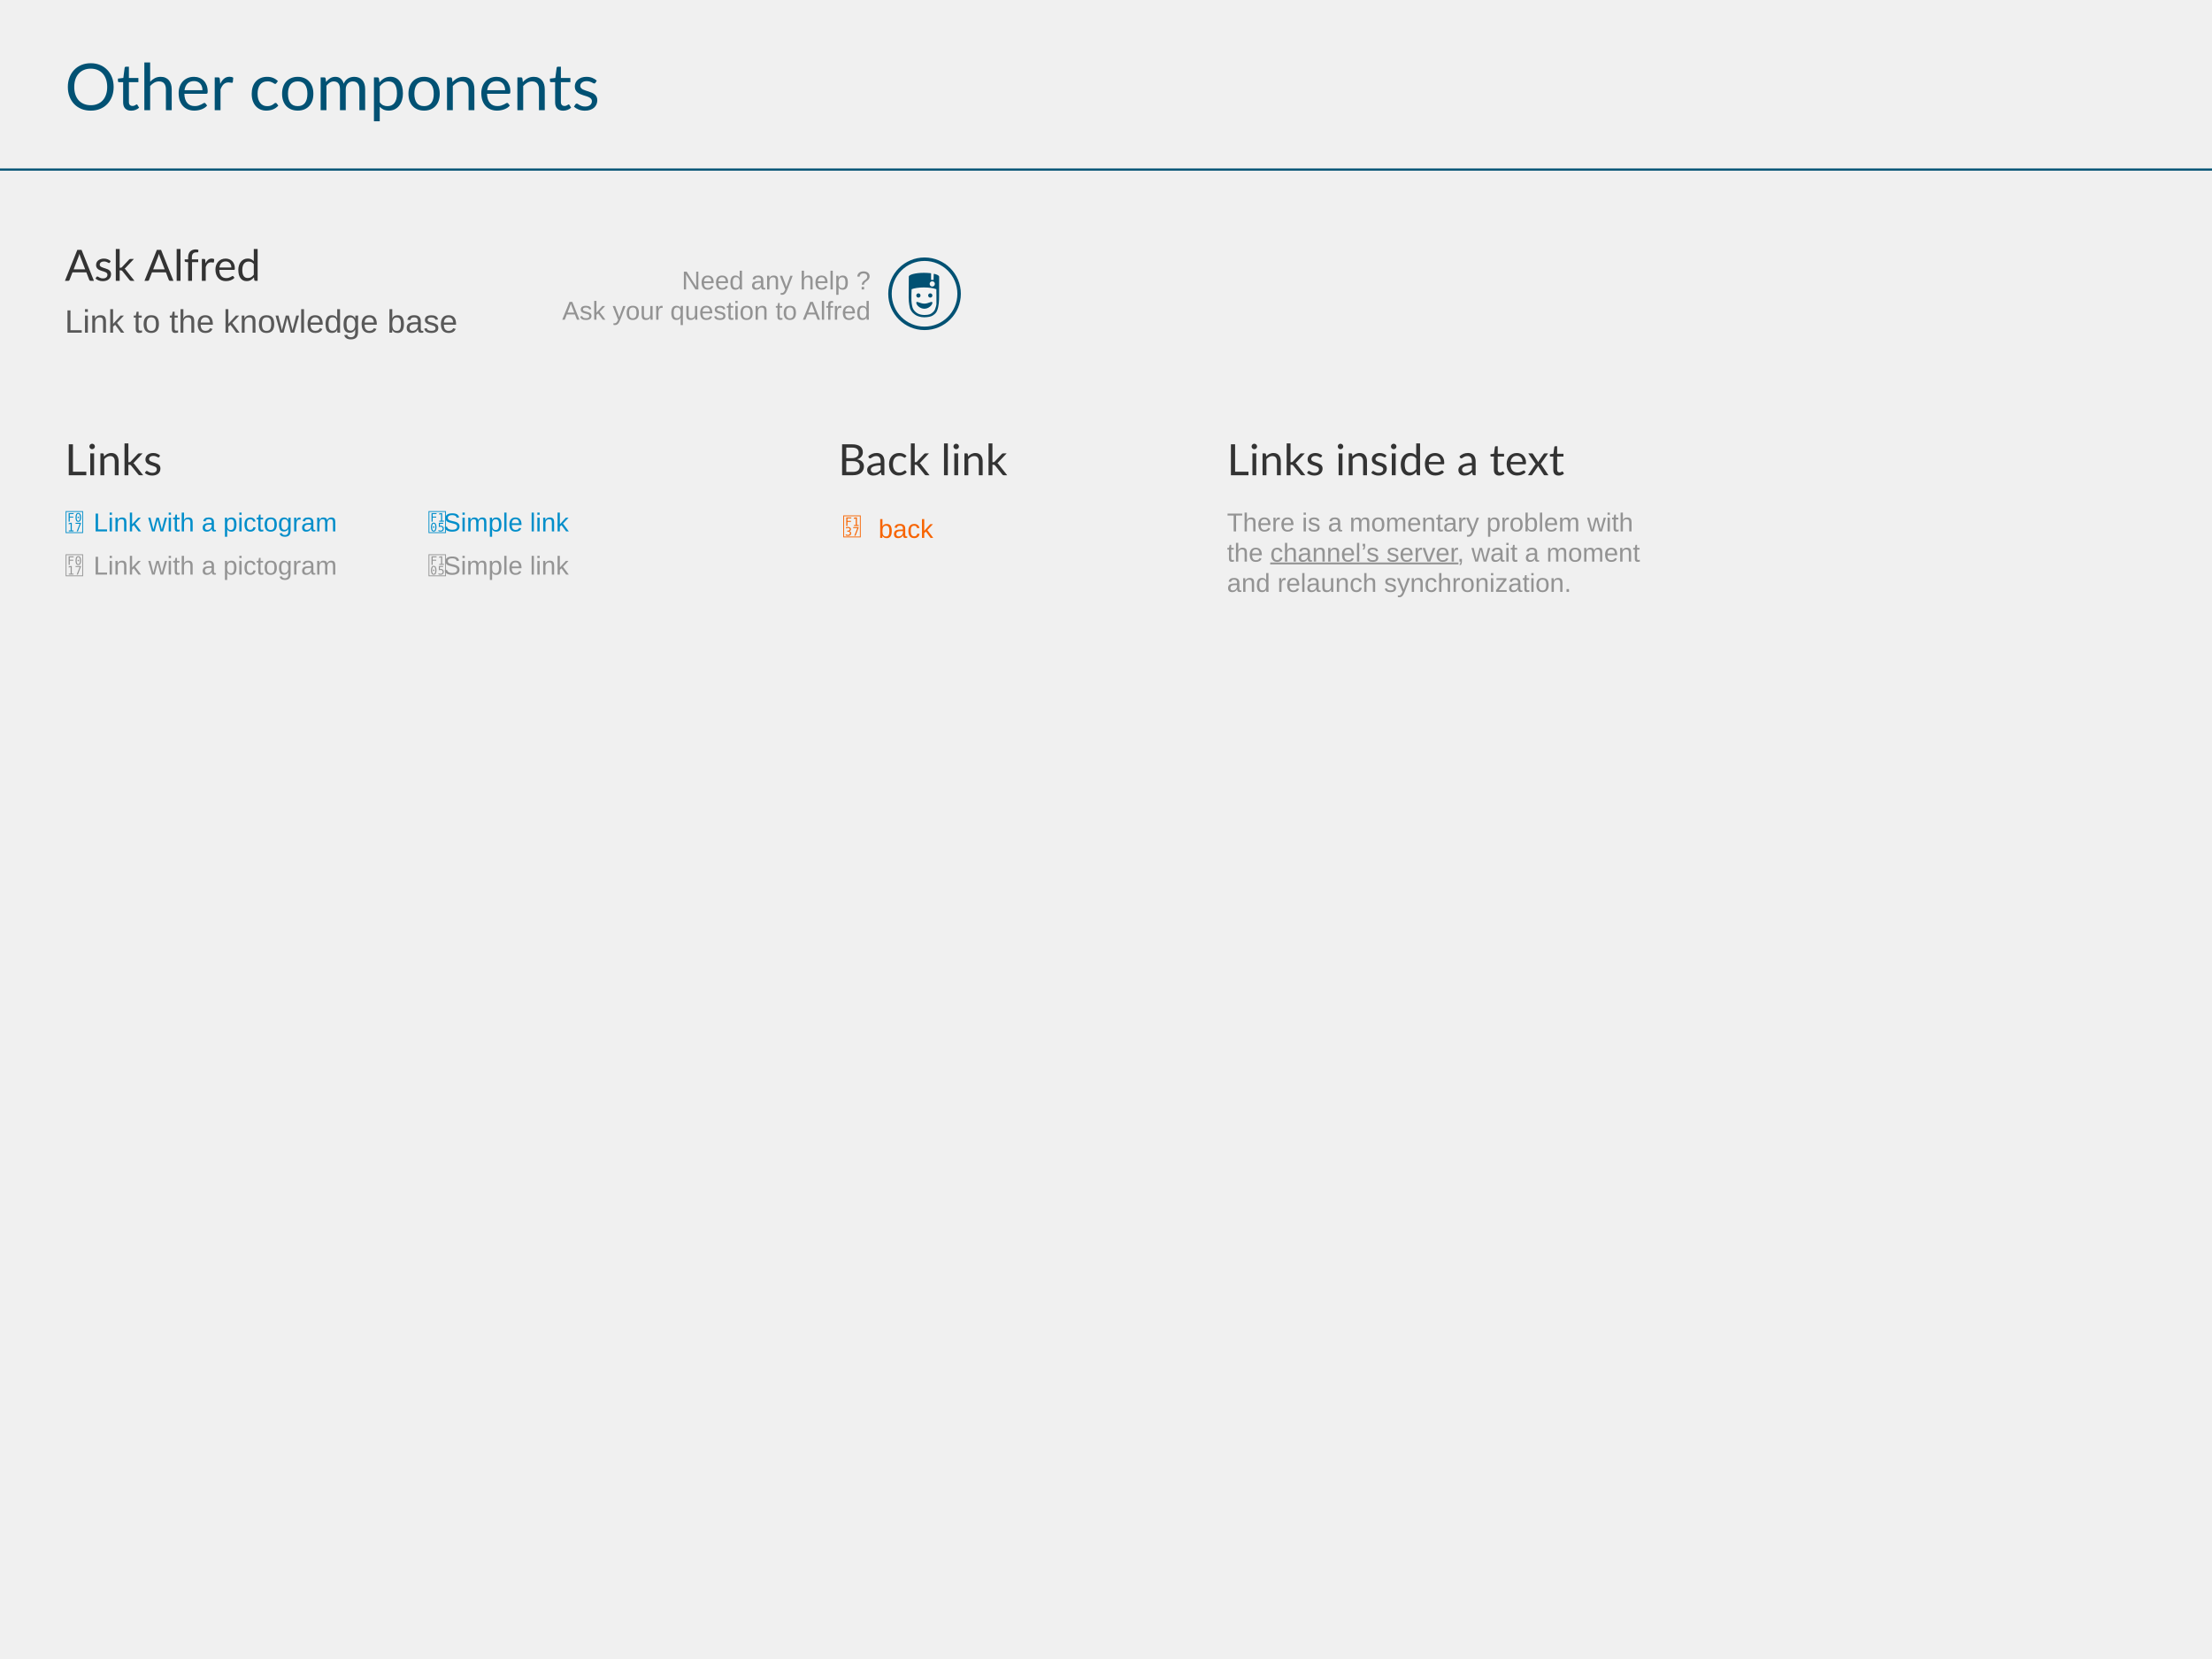
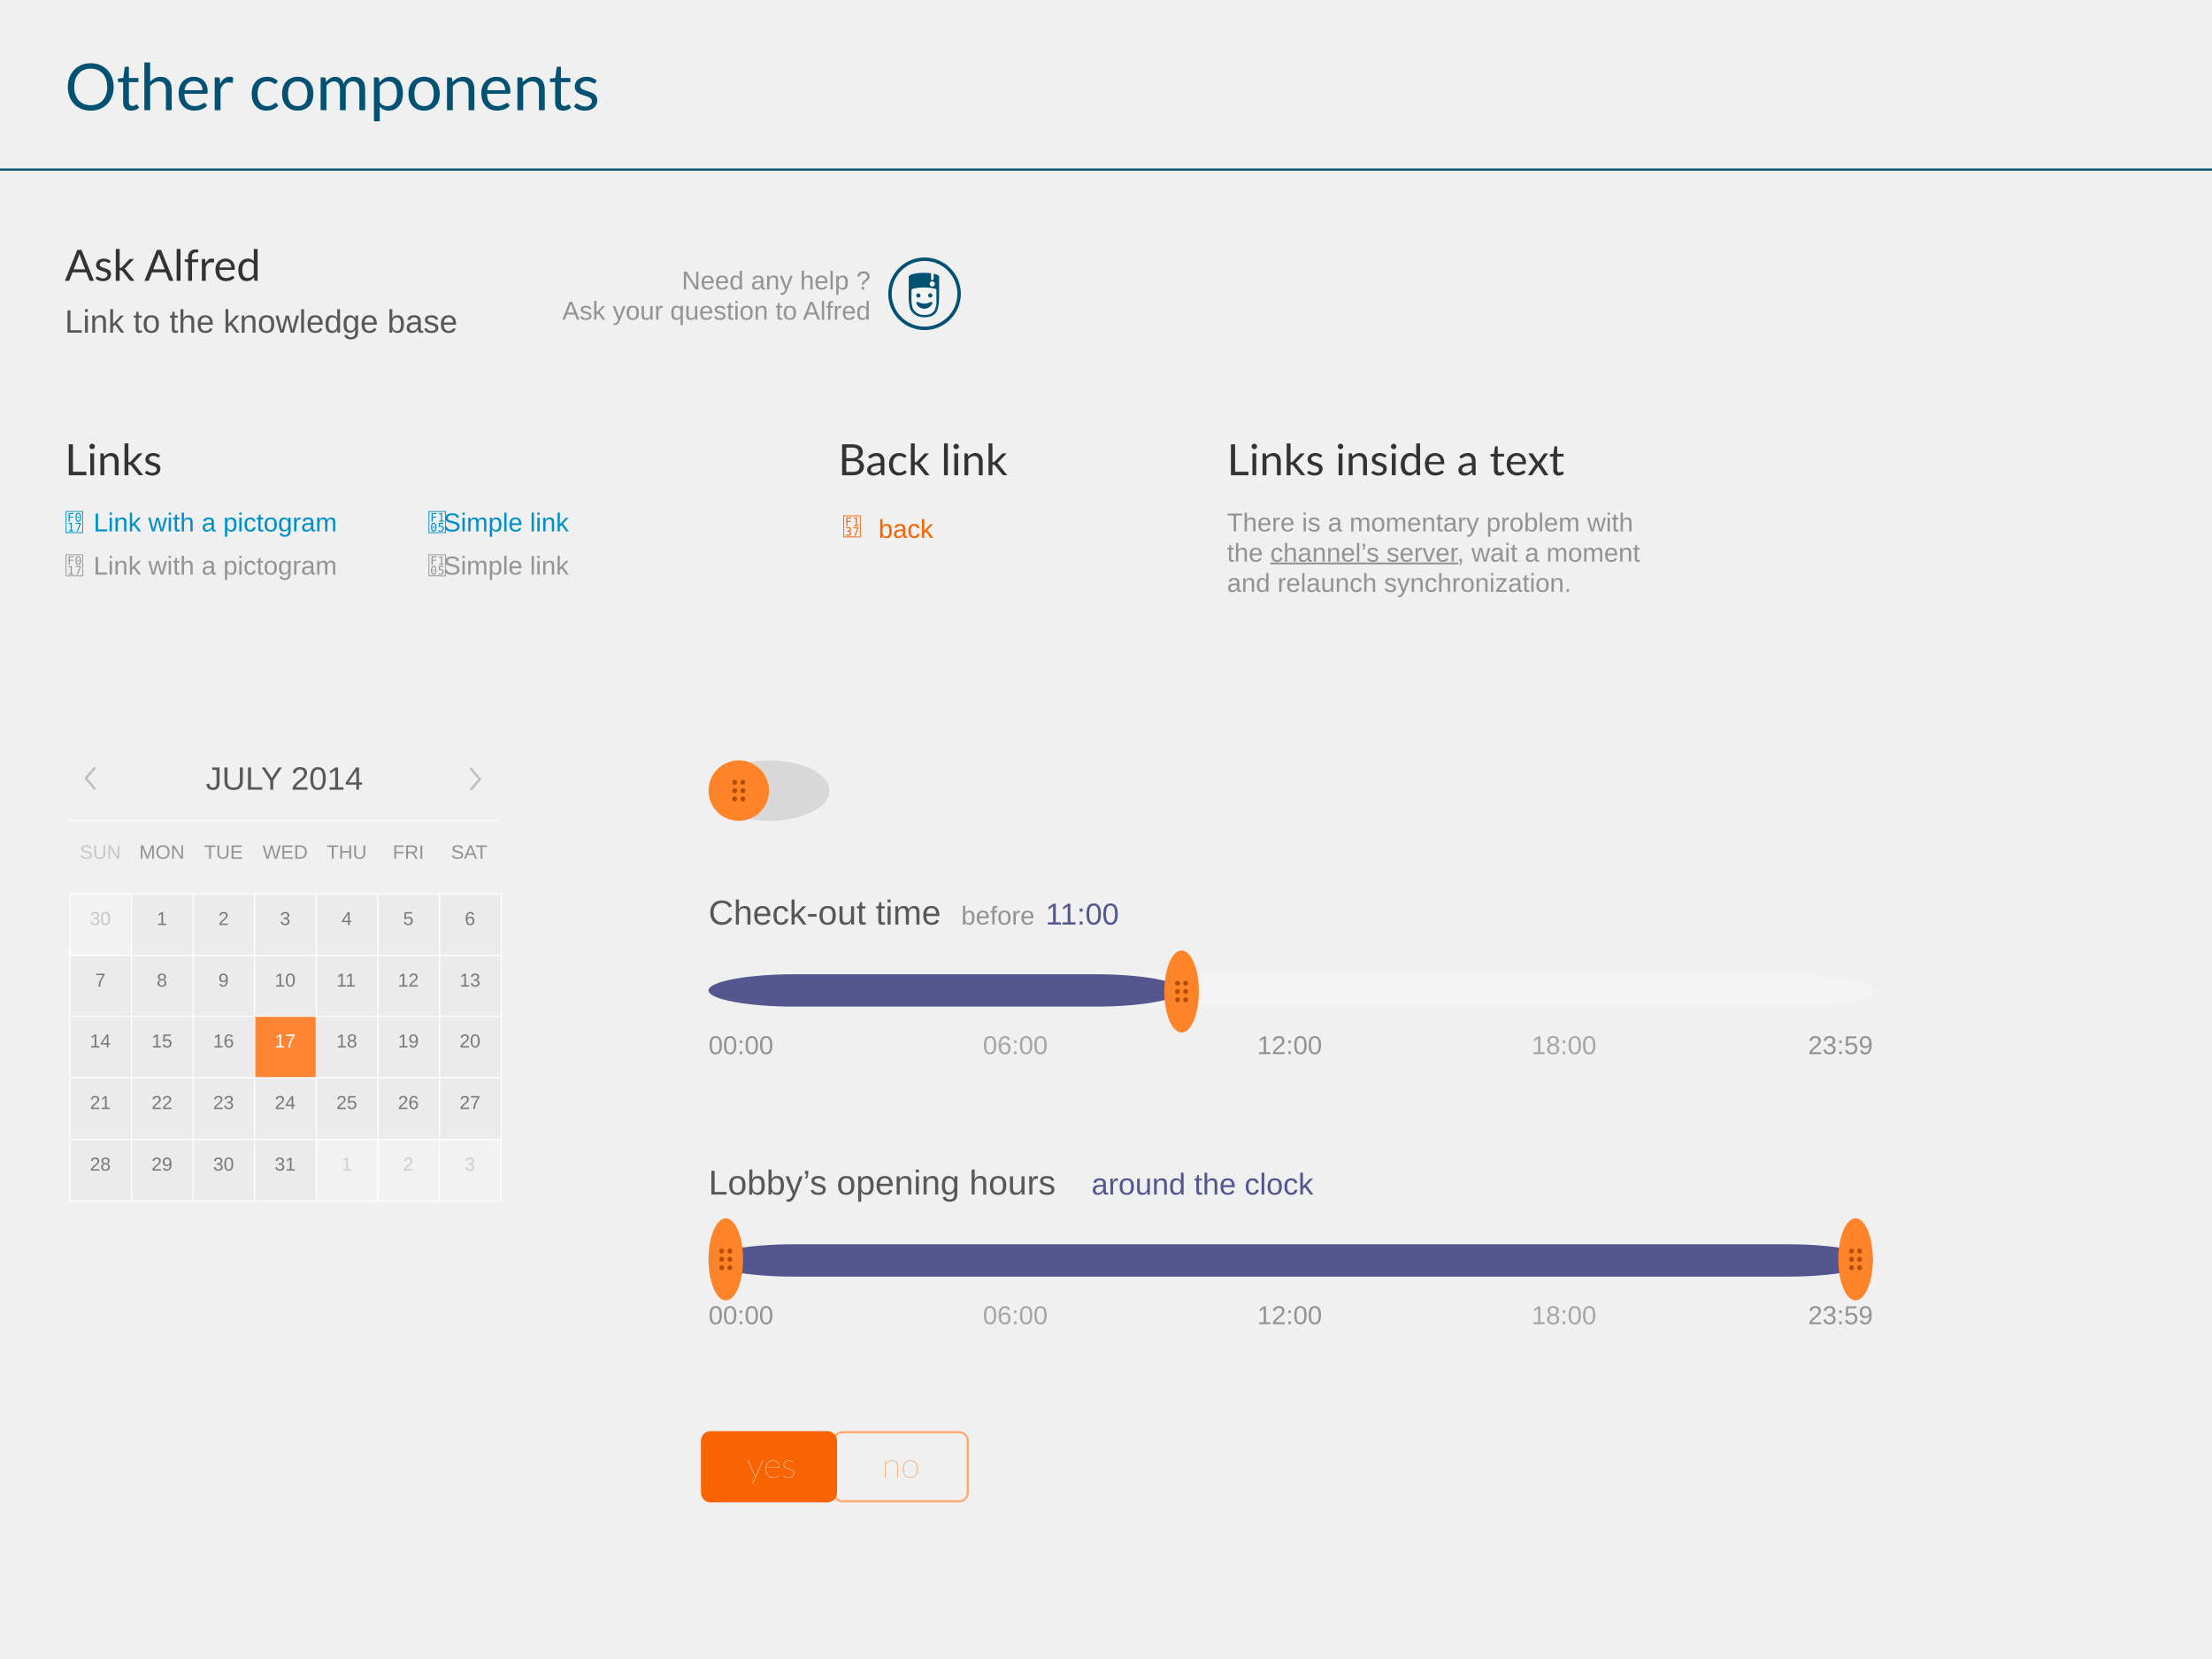
<svg xmlns="http://www.w3.org/2000/svg" width="1024px" height="768px" viewBox="0 0 1024 768" version="1.1">
  <defs />
  <g id="Composants" stroke="none" stroke-width="1" fill="none" fill-rule="evenodd">
    <g id="Components/07-Other-components">
      <g id="Titre" transform="translate(0, 21)">
        <text id="Other-components" font-family="Lato" font-size="30" font-weight="normal" fill="#015173">
          <tspan x="30" y="30">Other components</tspan>
        </text>
        <path d="M0,57.5 L1023.561,57.5" id="Line" stroke="#015173" stroke-linecap="square" />
      </g>
      <text id="Ask-Alfred" font-family="Lato" font-size="20" font-weight="normal" fill="#333333">
        <tspan x="30" y="130">Ask Alfred</tspan>
      </text>
      <text id="Links" font-family="Lato" font-size="20" font-weight="normal" fill="#333333">
        <tspan x="30" y="220">Links</tspan>
      </text>
      <text id="Back-link" font-family="Lato" font-size="20" font-weight="normal" fill="#333333">
        <tspan x="388" y="220">Back link</tspan>
      </text>
      <text id="Links-inside-a-text" font-family="Lato" font-size="20" font-weight="normal" fill="#333333">
        <tspan x="568" y="220">Links inside a text</tspan>
      </text>
      <text id="Link-to-the-knowledg" font-family="Arial" font-size="15" font-weight="normal" fill="#585858">
        <tspan x="30" y="154">Link to the knowledge base</tspan>
      </text>
      <g id="alfred*" transform="translate(260, 120)">
        <g id="Oval-2-+-Bitmap" transform="translate(152, 0)">
          <circle id="Oval-2" stroke="#015173" stroke-width="1.607" cx="16" cy="16" r="16" />
          <path d="M22.742,16.71 C22.75,15.955 22.765,8.038 22.765,8.038 C22.608,7.068 19.521,6.294 15.732,6.294 C11.848,6.294 8.7,7.108 8.7,8.111 C8.7,8.145 8.704,8.179 8.711,8.213 C8.711,8.213 8.637,16.642 8.648,17.78 C8.637,20.353 9.25,22.637 9.283,22.722 C10.029,24.814 11.568,25.628 11.927,25.871 C12.653,26.362 14.227,26.882 15.785,26.882 C15.84,26.882 15.894,26.881 15.949,26.88 C17.577,26.842 18.887,26.603 19.706,26.108 C21.153,25.233 21.608,24.367 21.851,23.682 C22.593,21.89 22.765,19.222 22.742,16.71 Z" id="Path" fill="#015173" />
          <g id="Shape" transform="translate(9.823529, 6.294118)" fill="#F3F3F3">
            <path d="M10.425,0.571 L10.339,3.346 C10.155,3.279 9.956,3.242 9.749,3.242 C9.559,3.242 9.377,3.272 9.206,3.328 L9.206,-0.058 C9.206,-0.058 10.319,-0.045 10.594,0.23 L10.425,0.571 Z M9.214,4.042 C9.375,3.962 9.556,3.915 9.749,3.915 C9.953,3.915 10.145,3.966 10.315,4.057 C10.696,4.263 10.957,4.668 10.957,5.135 C10.957,5.808 10.415,6.355 9.749,6.355 C9.082,6.355 8.54,5.808 8.54,5.135 C8.54,4.656 8.815,4.242 9.214,4.042 L9.214,4.042 Z M11.676,14.633 C11.577,15.216 11.379,15.96 11.052,16.822 C10.762,17.585 10.196,18.252 9.156,18.92 C8.411,19.398 7.318,19.488 6.091,19.518 C6.046,19.52 6.001,19.52 5.957,19.52 C4.683,19.52 3.375,19.09 2.792,18.685 C2.758,18.661 2.716,18.633 2.665,18.6 C2.255,18.334 1.165,17.627 0.615,16.049 C0.608,16.027 0.185,14.683 0.102,12.757 C0.038,11.281 0.129,8.894 0.192,7.587 C1.418,7.095 3.522,6.772 5.911,6.772 C8.311,6.772 10.421,7.099 11.645,7.593 C11.668,8.44 11.685,9.799 11.676,10.664 C11.649,11.78 11.676,14.115 11.676,14.633 Z M3.333,11.482 C3.875,11.482 4.314,11.039 4.314,10.492 C4.314,9.945 3.875,9.502 3.333,9.502 C2.792,9.502 2.353,9.945 2.353,10.492 C2.353,11.039 2.792,11.482 3.333,11.482 Z M8.824,11.482 C9.365,11.482 9.804,11.039 9.804,10.492 C9.804,9.945 9.365,9.502 8.824,9.502 C8.282,9.502 7.843,9.945 7.843,10.492 C7.843,11.039 8.282,11.482 8.824,11.482 Z M6.078,16.629 C8.136,16.629 9.804,14.909 9.804,13.846 C9.804,12.782 8.136,14.264 6.078,14.264 C4.021,14.264 2.353,12.782 2.353,13.846 C2.353,14.909 4.021,16.629 6.078,16.629 Z" />
          </g>
        </g>
        <text id="Need-any-help-?" font-family="Arial" font-size="12" font-weight="normal" fill="#939393">
          <tspan x="55.602" y="14">Need any help ?</tspan>
          <tspan x="0.254" y="28">Ask your question to Alfred</tspan>
        </text>
      </g>
      <text id="-Link-with-a-pictog" font-family="FontAwesome" font-size="12" font-weight="normal" fill="#028ECA">
        <tspan x="30" y="246"></tspan>
        <tspan x="40.286" y="246"> </tspan>
        <tspan x="43.286" y="246" font-family="Arial">Link with a pictogram</tspan>
      </text>
      <text id="-Simple-link-" font-family="FontAwesome" font-size="12" font-weight="normal" fill="#028ECA">
        <tspan x="198" y="246"></tspan>
        <tspan x="202.286" y="246"> </tspan>
        <tspan x="205.286" y="246" font-family="Arial">Simple link </tspan>
      </text>
      <text id="-Link-with-a-pictog-2" font-family="FontAwesome" font-size="12" font-weight="normal" fill="#949494">
        <tspan x="30" y="266"></tspan>
        <tspan x="40.286" y="266"> </tspan>
        <tspan x="43.286" y="266" font-family="Arial">Link with a pictogram</tspan>
      </text>
      <text id="-Simple-link--2" font-family="FontAwesome" font-size="12" font-weight="normal" fill="#949494">
        <tspan x="198" y="266"></tspan>
        <tspan x="202.286" y="266"> </tspan>
        <tspan x="205.286" y="266" font-family="Arial">Simple link </tspan>
      </text>
      <text id="There-is-a-momentary" font-family="Arial" font-size="12" font-weight="normal" fill="#939393">
        <tspan x="568" y="246">There is a momentary problem with </tspan>
        <tspan x="568" y="260">the </tspan>
        <tspan x="588.016" y="260" text-decoration="underline">channel’s server</tspan>
        <tspan x="674.512" y="260">, wait a moment </tspan>
        <tspan x="568" y="274">and relaunch synchronization.</tspan>
      </text>
      <g id="retour-+--2" transform="translate(390, 238)" font-weight="normal" fill="#F76401" font-size="12">
        <text id="back" font-family="Arial">
          <tspan x="16.652" y="11">back</tspan>
        </text>
        <text id="" font-family="FontAwesome">
          <tspan x="0" y="10"></tspan>
        </text>
      </g>
+       <g id="Group" transform="translate(328, 414)">
+         <g id="Rectangle-128-+-Rectangle-129-+-Comp/Grip" transform="translate(0, 26)">
+           <rect id="Rectangle-128" fill="#F3F3F3" x="0" y="11" width="540" height="15" rx="40" />
+           <rect id="Rectangle-129" fill="#54578F" x="0" y="11" width="219" height="15" rx="40" />
+           <g id="Comp/Grip" transform="translate(211, 0)">
+             <rect id="Rectangle-23" fill="#FF8328" transform="translate(8, 19) scale(-1, 1) translate(-8, -19) " x="4.54747351e-13" y="0" width="16" height="38" rx="22" />
+             <g id="Group" transform="translate(5, 14)" fill="#B34D02">
+               <ellipse id="Oval-11" cx="4.875" cy="1.154" rx="1.125" ry="1.154" />
+               <ellipse id="Oval-10" cx="4.875" cy="5" rx="1.125" ry="1.154" />
+               <ellipse id="Oval-9" cx="4.875" cy="8.846" rx="1.125" ry="1.154" />
+               <ellipse id="Oval-8" cx="1.125" cy="1.154" rx="1.125" ry="1.154" />
+               <ellipse id="Oval-7" cx="1.125" cy="5" rx="1.125" ry="1.154" />
+               <ellipse id="Oval-6" cx="1.125" cy="8.846" rx="1.125" ry="1.154" />
+             </g>
+           </g>
+         </g>
+         <text id="00:00" font-family="Arial" font-size="12" font-weight="normal" fill="#939393">
+           <tspan x="0" y="74">00:00</tspan>
+         </text>
+         <text id="12:00" font-family="Arial" font-size="12" font-weight="normal" fill="#939393">
+           <tspan x="254" y="74">12:00</tspan>
+         </text>
+         <text id="06:00" opacity="0.8" font-family="Arial" font-size="12" font-weight="normal" fill="#939393">
+           <tspan x="127" y="74">06:00</tspan>
+         </text>
+         <text id="18:00" opacity="0.8" font-family="Arial" font-size="12" font-weight="normal" fill="#939393">
+           <tspan x="381" y="74">18:00</tspan>
+         </text>
+         <text id="23:59" font-family="Arial" font-size="12" font-weight="normal" fill="#939393">
+           <tspan x="509" y="74">23:59</tspan>
+         </text>
+         <text id="Check-out-time" font-family="Arial" font-size="16" font-weight="normal" fill="#585858">
+           <tspan x="0" y="14">Check-out time</tspan>
+         </text>
+         <text id="before" font-family="Arial" font-size="12" font-weight="normal" fill="#939393">
+           <tspan x="116.975" y="14">before</tspan>
+         </text>
+         <text id="11:00" font-family="Arial" font-size="14" font-weight="normal" fill="#54578F">
+           <tspan x="156.005" y="14">11:00</tspan>
+         </text>
+       </g>
+       <g id="Rectangle-67-+-Rectangle-68-+-Group-3" transform="translate(328, 352)">
+         <rect id="Rectangle-67" fill="#D8D8D8" x="0" y="0" width="56" height="28" rx="40" />
+         <rect id="Rectangle-68" fill="#FF8328" x="0" y="0" width="28" height="28" rx="40" />
+         <g id="Group-3" transform="translate(11, 9)" fill="#B34D02">
+           <ellipse id="Oval-11" cx="4.875" cy="1.154" rx="1.125" ry="1.154" />
+           <ellipse id="Oval-10" cx="4.875" cy="5" rx="1.125" ry="1.154" />
+           <ellipse id="Oval-9" cx="4.875" cy="8.846" rx="1.125" ry="1.154" />
+           <ellipse id="Oval-8" cx="1.125" cy="1.154" rx="1.125" ry="1.154" />
+           <ellipse id="Oval-7" cx="1.125" cy="5" rx="1.125" ry="1.154" />
+           <ellipse id="Oval-6" cx="1.125" cy="8.846" rx="1.125" ry="1.154" />
+         </g>
+       </g>
+       <g id="Rectangle-5-+-valider-3" transform="translate(386, 663)">
+         <rect id="Rectangle-5" stroke="#FEA971" x="0" y="0" width="62" height="32" rx="4" />
+         <text id="no" font-family="Lato" font-size="16" font-weight="260" fill="#F76401">
+           <tspan x="22.344" y="21">no</tspan>
+         </text>
+       </g>
+       <g id="Rectangle-5-+-valider-2" transform="translate(325, 663)">
+         <rect id="Rectangle-5" stroke="#F76401" fill="#F76401" x="0" y="0" width="62" height="32" rx="4" />
+         <text id="yes" font-family="Lato" font-size="16" font-weight="260" fill="#FFFFFF">
+           <tspan x="20.796" y="21">yes</tspan>
+         </text>
+       </g>
+       <g id="Group-7" transform="translate(328, 539)">
+         <g id="Rectangle-128-+-Rectangle-129-+-Comp/Grip" transform="translate(0, 25)">
+           <rect id="Rectangle-128" fill="#F3F3F3" x="0" y="12" width="540" height="15" rx="40" />
+           <rect id="Rectangle-129" fill="#54578F" x="0" y="12" width="539" height="15" rx="40" />
+           <g id="Comp/Grip">
+             <rect id="Rectangle-23" fill="#FF8328" transform="translate(8, 19) scale(-1, 1) translate(-8, -19) " x="4.54747351e-13" y="0" width="16" height="38" rx="22" />
+             <g id="Group" transform="translate(5, 14)" fill="#B34D02">
+               <ellipse id="Oval-11" cx="4.875" cy="1.154" rx="1.125" ry="1.154" />
+               <ellipse id="Oval-10" cx="4.875" cy="5" rx="1.125" ry="1.154" />
+               <ellipse id="Oval-9" cx="4.875" cy="8.846" rx="1.125" ry="1.154" />
+               <ellipse id="Oval-8" cx="1.125" cy="1.154" rx="1.125" ry="1.154" />
+               <ellipse id="Oval-7" cx="1.125" cy="5" rx="1.125" ry="1.154" />
+               <ellipse id="Oval-6" cx="1.125" cy="8.846" rx="1.125" ry="1.154" />
+             </g>
+           </g>
+           <g id="Comp/Grip-2" transform="translate(523, 0)">
+             <rect id="Rectangle-23" fill="#FF8328" transform="translate(8, 19) scale(-1, 1) translate(-8, -19) " x="4.54747351e-13" y="0" width="16" height="38" rx="22" />
+             <g id="Group" transform="translate(5, 14)" fill="#B34D02">
+               <ellipse id="Oval-11" cx="4.875" cy="1.154" rx="1.125" ry="1.154" />
+               <ellipse id="Oval-10" cx="4.875" cy="5" rx="1.125" ry="1.154" />
+               <ellipse id="Oval-9" cx="4.875" cy="8.846" rx="1.125" ry="1.154" />
+               <ellipse id="Oval-8" cx="1.125" cy="1.154" rx="1.125" ry="1.154" />
+               <ellipse id="Oval-7" cx="1.125" cy="5" rx="1.125" ry="1.154" />
+               <ellipse id="Oval-6" cx="1.125" cy="8.846" rx="1.125" ry="1.154" />
+             </g>
+           </g>
+         </g>
+         <text id="00:00" font-family="Arial" font-size="12" font-weight="normal" fill="#939393">
+           <tspan x="0" y="74">00:00</tspan>
+         </text>
+         <text id="12:00" font-family="Arial" font-size="12" font-weight="normal" fill="#939393">
+           <tspan x="254" y="74">12:00</tspan>
+         </text>
+         <text id="06:00" opacity="0.8" font-family="Arial" font-size="12" font-weight="normal" fill="#939393">
+           <tspan x="127" y="74">06:00</tspan>
+         </text>
+         <text id="18:00" opacity="0.8" font-family="Arial" font-size="12" font-weight="normal" fill="#939393">
+           <tspan x="381" y="74">18:00</tspan>
+         </text>
+         <text id="23:59" font-family="Arial" font-size="12" font-weight="normal" fill="#939393">
+           <tspan x="509" y="74">23:59</tspan>
+         </text>
+         <text id="Lobby’s-opening-hour" font-family="Arial" font-size="16" font-weight="normal" fill="#585858">
+           <tspan x="0" y="14">Lobby’s opening hours</tspan>
+         </text>
+         <text id="around-the-clock" font-family="Arial" font-size="14" font-weight="normal" fill="#54578F">
+           <tspan x="177.27" y="14">around the clock</tspan>
+         </text>
+       </g>
+       <g id="Calendar" transform="translate(32, 352)">
+         <g id="Blocks" transform="translate(0.356506, 61.79585)" stroke="#FFFFFF" stroke-width="0.5">
+           <rect id="Rectangle-38" fill="#EBEBEB" x="57.041" y="0" width="28.52" height="28.512" />
+           <rect id="Rectangle-39" fill="#EBEBEB" x="85.561" y="0" width="28.52" height="28.512" />
+           <rect id="Rectangle-40" fill="#EBEBEB" x="114.082" y="0" width="28.52" height="28.512" />
+           <rect id="Rectangle-41" fill="#EBEBEB" x="142.602" y="0" width="28.52" height="28.512" />
+           <rect id="Rectangle-42" fill="#EBEBEB" x="171.123" y="0" width="28.52" height="28.512" />
+           <rect id="Rectangle-43" fill="#EBEBEB" x="28.52" y="0" width="28.52" height="28.512" />
+           <rect id="Rectangle-45" fill="#F2F2F2" x="-3.12638804e-13" y="0" width="28.52" height="28.512" />
+           <rect id="Rectangle-44" fill="#EBEBEB" x="-3.12638804e-13" y="28.512" width="28.52" height="28.512" />
+           <rect id="Rectangle-46" fill="#EBEBEB" x="57.041" y="28.512" width="28.52" height="28.512" />
+           <rect id="Rectangle-47" fill="#EBEBEB" x="85.561" y="28.512" width="28.52" height="28.512" />
+           <rect id="Rectangle-48" fill="#EBEBEB" x="114.082" y="28.512" width="28.52" height="28.512" />
+           <rect id="Rectangle-49" fill="#EBEBEB" x="142.602" y="28.512" width="28.52" height="28.512" />
+           <rect id="Rectangle-50" fill="#EBEBEB" x="171.123" y="28.512" width="28.52" height="28.512" />
+           <rect id="Rectangle-51" fill="#EBEBEB" x="28.52" y="28.512" width="28.52" height="28.512" />
+           <rect id="Rectangle-52" fill="#EBEBEB" x="-3.12638804e-13" y="56.668" width="28.52" height="28.512" />
+           <rect id="Rectangle-54" fill="#EBEBEB" x="57.041" y="56.668" width="28.52" height="28.512" />
+           <rect id="Rectangle-55" fill="#FE8534" x="85.561" y="56.668" width="28.52" height="28.512" />
+           <rect id="Rectangle-56" fill="#EBEBEB" x="114.082" y="56.668" width="28.52" height="28.512" />
+           <rect id="Rectangle-57" fill="#EBEBEB" x="142.602" y="56.668" width="28.52" height="28.512" />
+           <rect id="Rectangle-58" fill="#EBEBEB" x="171.123" y="56.668" width="28.52" height="28.512" />
+           <rect id="Rectangle-59" fill="#EBEBEB" x="28.52" y="56.668" width="28.52" height="28.512" />
+           <rect id="Rectangle-60" fill="#EBEBEB" x="-3.12638804e-13" y="85.18" width="28.52" height="28.512" />
+           <rect id="Rectangle-62" fill="#EBEBEB" x="57.041" y="85.18" width="28.52" height="28.512" />
+           <rect id="Rectangle-63" fill="#EBEBEB" x="85.561" y="85.18" width="28.52" height="28.512" />
+           <rect id="Rectangle-64" fill="#EBEBEB" x="114.082" y="85.18" width="28.52" height="28.512" />
+           <rect id="Rectangle-65" fill="#EBEBEB" x="142.602" y="85.18" width="28.52" height="28.512" />
+           <rect id="Rectangle-66" fill="#EBEBEB" x="171.123" y="85.18" width="28.52" height="28.512" />
+           <rect id="Rectangle-67" fill="#EBEBEB" x="28.52" y="85.18" width="28.52" height="28.512" />
+           <rect id="Rectangle-68" fill="#EBEBEB" x="-3.12638804e-13" y="113.692" width="28.52" height="28.512" />
+           <rect id="Rectangle-70" fill="#EBEBEB" x="57.041" y="113.692" width="28.52" height="28.512" />
+           <rect id="Rectangle-71" fill="#EBEBEB" x="85.561" y="113.692" width="28.52" height="28.512" />
+           <rect id="Rectangle-72" fill="#F2F2F2" x="114.082" y="113.692" width="28.52" height="28.512" />
+           <rect id="Rectangle-73" fill="#F2F2F2" x="142.602" y="113.692" width="28.52" height="28.512" />
+           <rect id="Rectangle-74" fill="#F2F2F2" x="171.123" y="113.692" width="28.52" height="28.512" />
+           <rect id="Rectangle-75" fill="#EBEBEB" x="28.52" y="113.692" width="28.52" height="28.512" />
+         </g>
+         <g id="Numbers" transform="translate(3.208556, 68.21107)" font-weight="normal" font-family="Arial" line-spacing="13.167" font-size="8.667">
+           <text id="1" fill="#797979">
+             <tspan x="37.34" y="8">1</tspan>
+           </text>
+           <text id="30" fill="#C7C7C7">
+             <tspan x="6.41" y="8">30</tspan>
+           </text>
+           <text id="2" fill="#797979">
+             <tspan x="65.861" y="8">2</tspan>
+           </text>
+           <text id="3" fill="#797979">
+             <tspan x="94.381" y="8">3</tspan>
+           </text>
+           <text id="4" fill="#797979">
+             <tspan x="122.902" y="8">4</tspan>
+           </text>
+           <text id="5" fill="#797979">
+             <tspan x="151.422" y="8">5</tspan>
+           </text>
+           <text id="6" fill="#797979">
+             <tspan x="179.943" y="8">6</tspan>
+           </text>
+           <text id="7" fill="#797979">
+             <tspan x="8.82" y="36.512">7</tspan>
+           </text>
+           <text id="8" fill="#797979">
+             <tspan x="37.34" y="36.512">8</tspan>
+           </text>
+           <text id="9" fill="#797979">
+             <tspan x="65.861" y="36.512">9</tspan>
+           </text>
+           <text id="10" fill="#797979">
+             <tspan x="91.971" y="36.512">10</tspan>
+           </text>
+           <text id="11" fill="#797979">
+             <tspan x="120.492" y="36.512">11</tspan>
+           </text>
+           <text id="12" fill="#797979">
+             <tspan x="149.012" y="36.512">12</tspan>
+           </text>
+           <text id="13" fill="#797979">
+             <tspan x="177.533" y="36.512">13</tspan>
+           </text>
+           <text id="14" fill="#797979">
+             <tspan x="6.41" y="64.668">14</tspan>
+           </text>
+           <text id="15" fill="#797979">
+             <tspan x="34.93" y="64.668">15</tspan>
+           </text>
+           <text id="16" fill="#797979">
+             <tspan x="63.451" y="64.668">16</tspan>
+           </text>
+           <text id="17" fill="#FFFFFF">
+             <tspan x="91.971" y="64.668">17</tspan>
+           </text>
+           <text id="18" fill="#797979">
+             <tspan x="120.492" y="64.668">18</tspan>
+           </text>
+           <text id="19" fill="#797979">
+             <tspan x="149.012" y="64.668">19</tspan>
+           </text>
+           <text id="20" fill="#797979">
+             <tspan x="177.533" y="64.668">20</tspan>
+           </text>
+           <text id="21" fill="#797979">
+             <tspan x="6.41" y="93.18">21</tspan>
+           </text>
+           <text id="22" fill="#797979">
+             <tspan x="34.93" y="93.18">22</tspan>
+           </text>
+           <text id="23" fill="#797979">
+             <tspan x="63.451" y="93.18">23</tspan>
+           </text>
+           <text id="24" fill="#797979">
+             <tspan x="91.971" y="93.18">24</tspan>
+           </text>
+           <text id="25" fill="#797979">
+             <tspan x="120.492" y="93.18">25</tspan>
+           </text>
+           <text id="26" fill="#797979">
+             <tspan x="149.012" y="93.18">26</tspan>
+           </text>
+           <text id="27" fill="#797979">
+             <tspan x="177.533" y="93.18">27</tspan>
+           </text>
+           <text id="28" fill="#797979">
+             <tspan x="6.41" y="121.692">28</tspan>
+           </text>
+           <text id="29" fill="#797979">
+             <tspan x="34.93" y="121.692">29</tspan>
+           </text>
+           <text id="30" fill="#797979">
+             <tspan x="63.451" y="121.692">30</tspan>
+           </text>
+           <text id="31" fill="#797979">
+             <tspan x="91.971" y="121.692">31</tspan>
+           </text>
+           <text id="1" fill="#CCCCCC">
+             <tspan x="122.902" y="121.692">1</tspan>
+           </text>
+           <text id="2" fill="#CCCCCC">
+             <tspan x="151.422" y="121.692">2</tspan>
+           </text>
+           <text id="3" fill="#CCCCCC">
+             <tspan x="179.943" y="121.692">3</tspan>
+           </text>
+         </g>
+         <g id="Days" transform="translate(3.208556, 37.56055)" font-weight="normal" font-family="Arial" line-spacing="13.167" font-size="9">
+           <text id="MON" fill="#939393">
+             <tspan x="29.252" y="8">MON</tspan>
+           </text>
+           <text id="SUN" fill="#C7C7C7">
+             <tspan x="1.729" y="8">SUN</tspan>
+           </text>
+           <text id="TUE" fill="#939393">
+             <tspan x="59.271" y="8">TUE</tspan>
+           </text>
+           <text id="WED" fill="#939393">
+             <tspan x="86.293" y="8">WED</tspan>
+           </text>
+           <text id="THU" fill="#939393">
+             <tspan x="116.064" y="8">THU</tspan>
+           </text>
+           <text id="FRI" fill="#939393">
+             <tspan x="146.584" y="8">FRI</tspan>
+           </text>
+           <text id="SAT" fill="#939393">
+             <tspan x="173.601" y="8">SAT</tspan>
+           </text>
+         </g>
+         <text id="JULY-2014" font-family="Arial" font-size="15" font-weight="normal" fill="#585858">
+           <tspan x="63.248" y="13.588">JULY 2014</tspan>
+         </text>
+         <g id="Prev" transform="translate(8, 3.712803)" stroke="#BEBEBE" stroke-width="1.068">
+           <path d="M-3.07,6.793 L2.018,2.455 L7.036,6.7" id="Path-38" transform="translate(1.948097, 4.656905) rotate(-90) translate(-1.948097, -4.656905) " />
+         </g>
+         <g id="Next" transform="translate(187.861, 8.314879) rotate(-180) translate(-187.861, -8.314879) translate(185.861, 3.314879)" stroke="#BEBEBE" stroke-width="1.068">
+           <path d="M-3.07,6.793 L2.018,2.455 L7.036,6.7" id="Path-38" transform="translate(1.948097, 4.656905) rotate(-90) translate(-1.948097, -4.656905) " />
+         </g>
+         <path d="M0.535,27.76 L198.04,27.76" id="Line" stroke="#F9F9F9" stroke-width="1.068" stroke-linecap="square" />
+       </g>
    </g>
  </g>
</svg>
